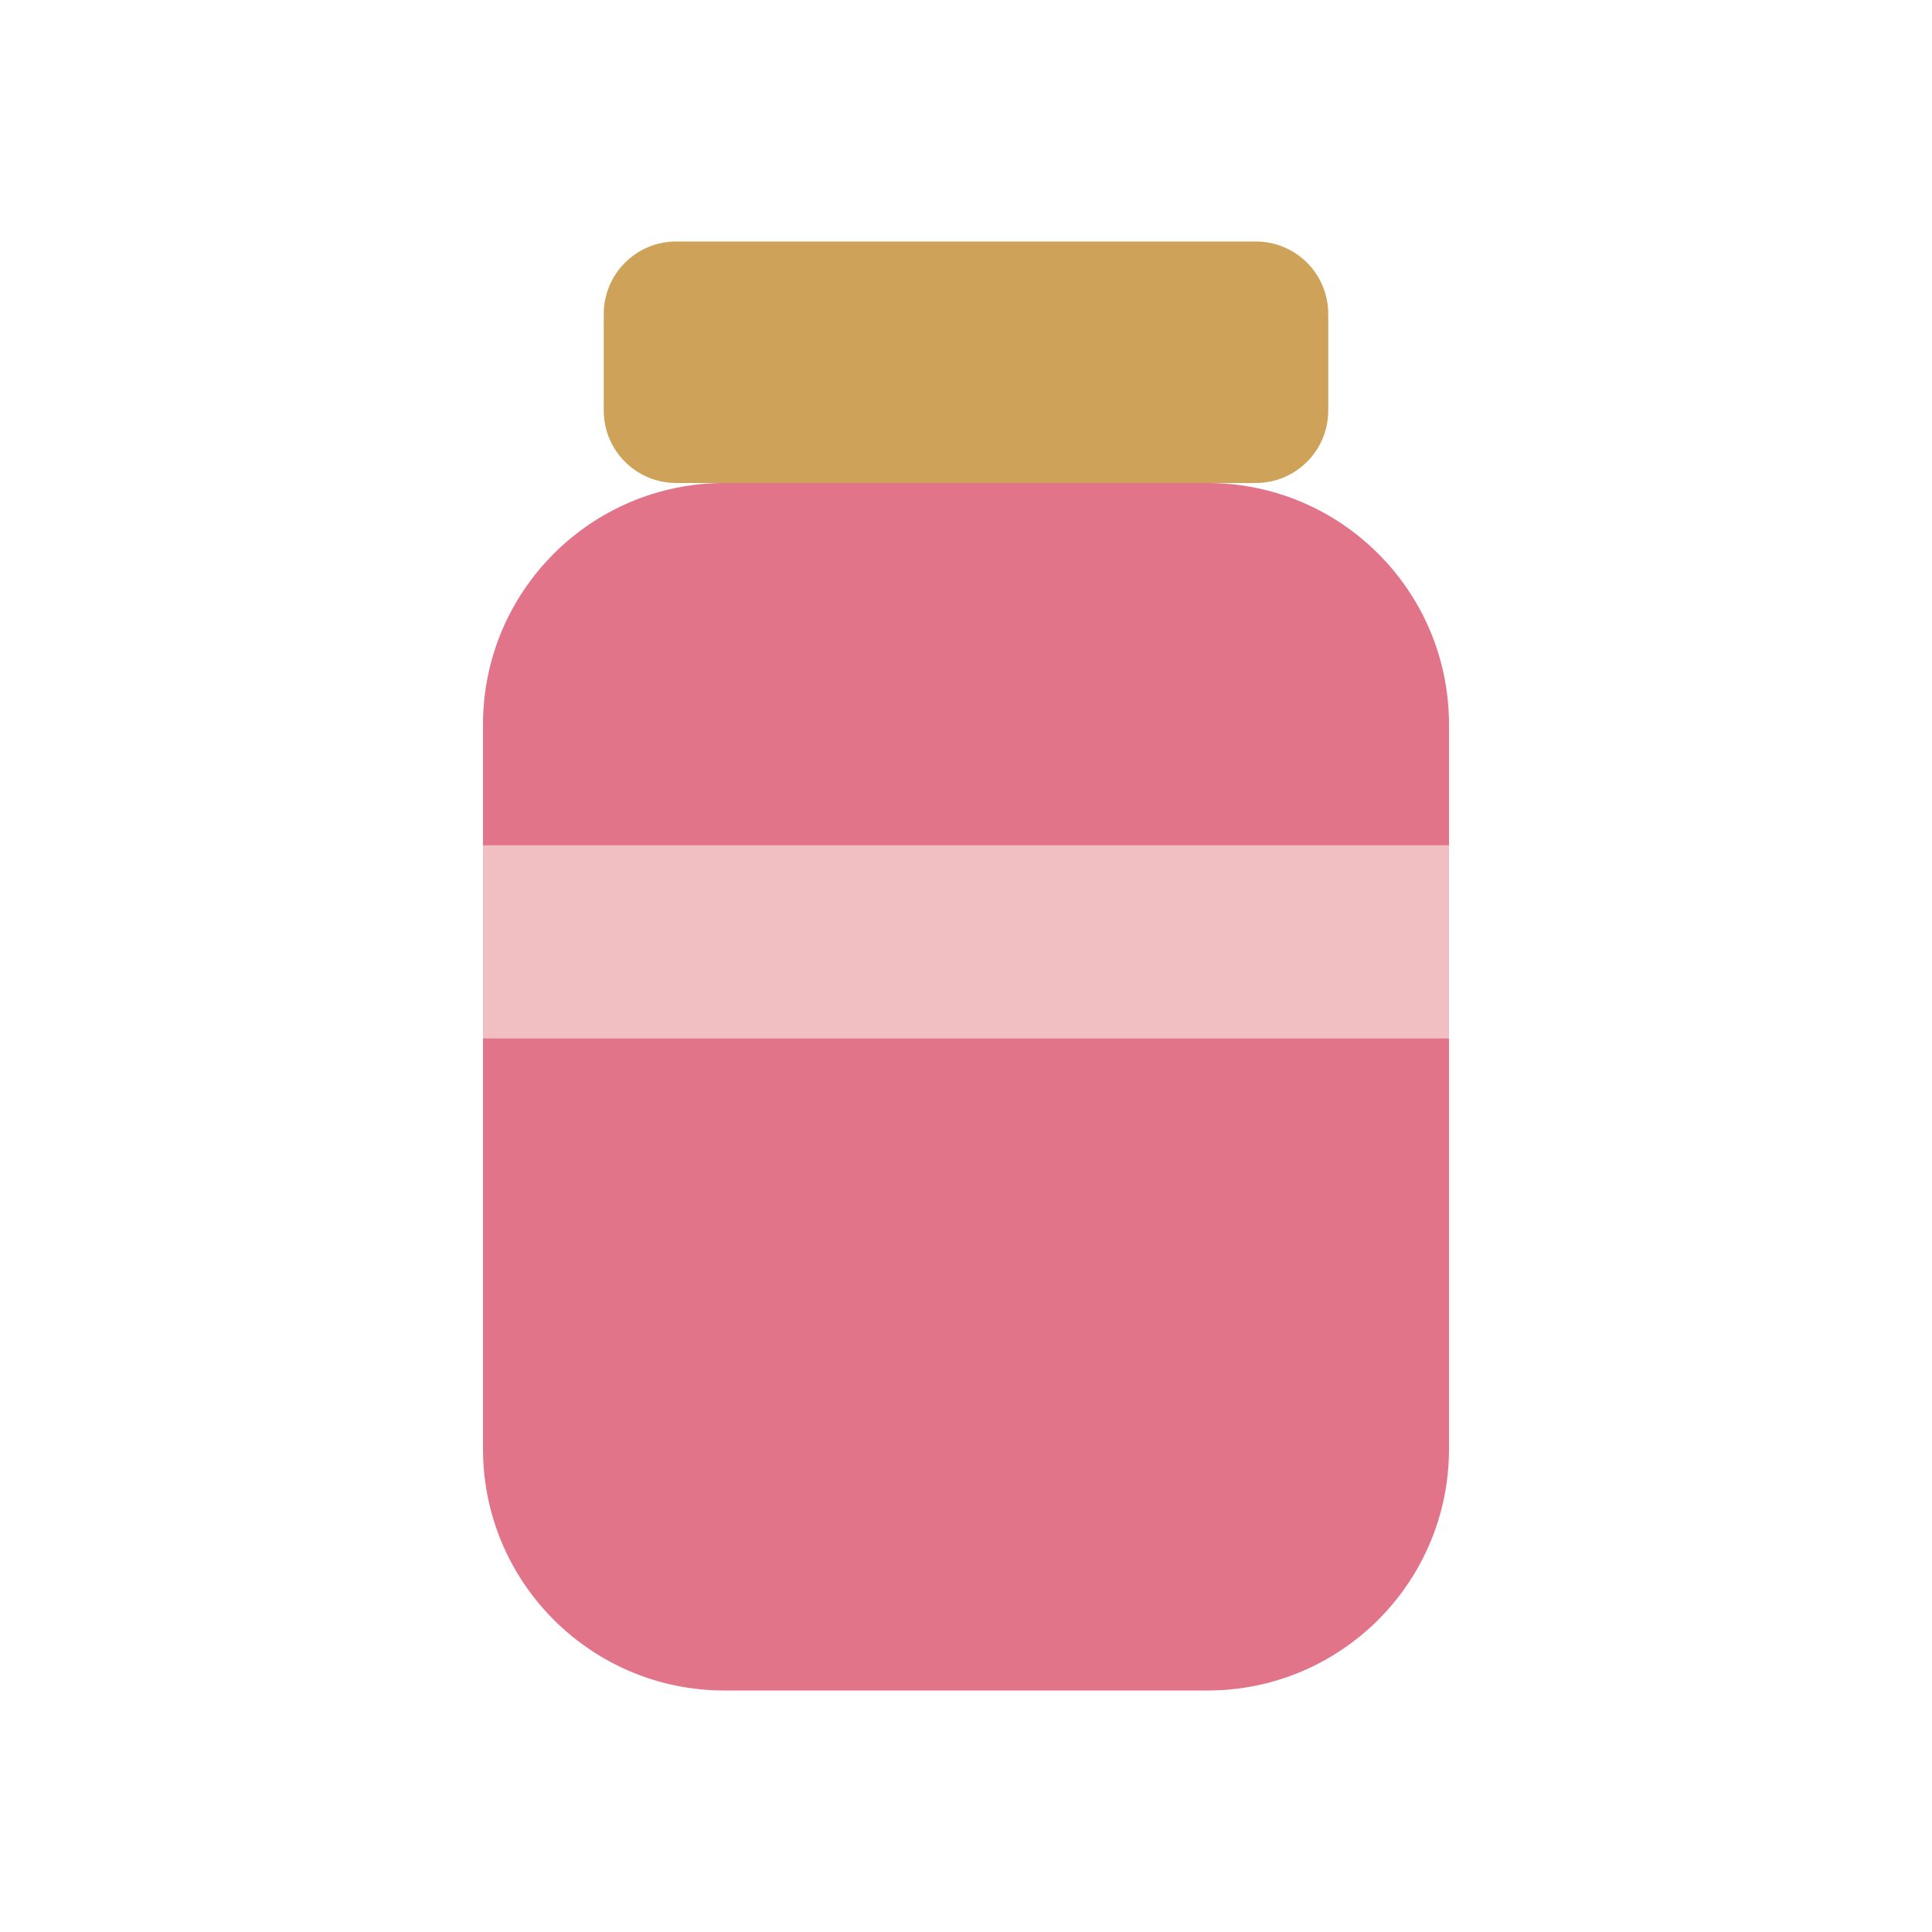
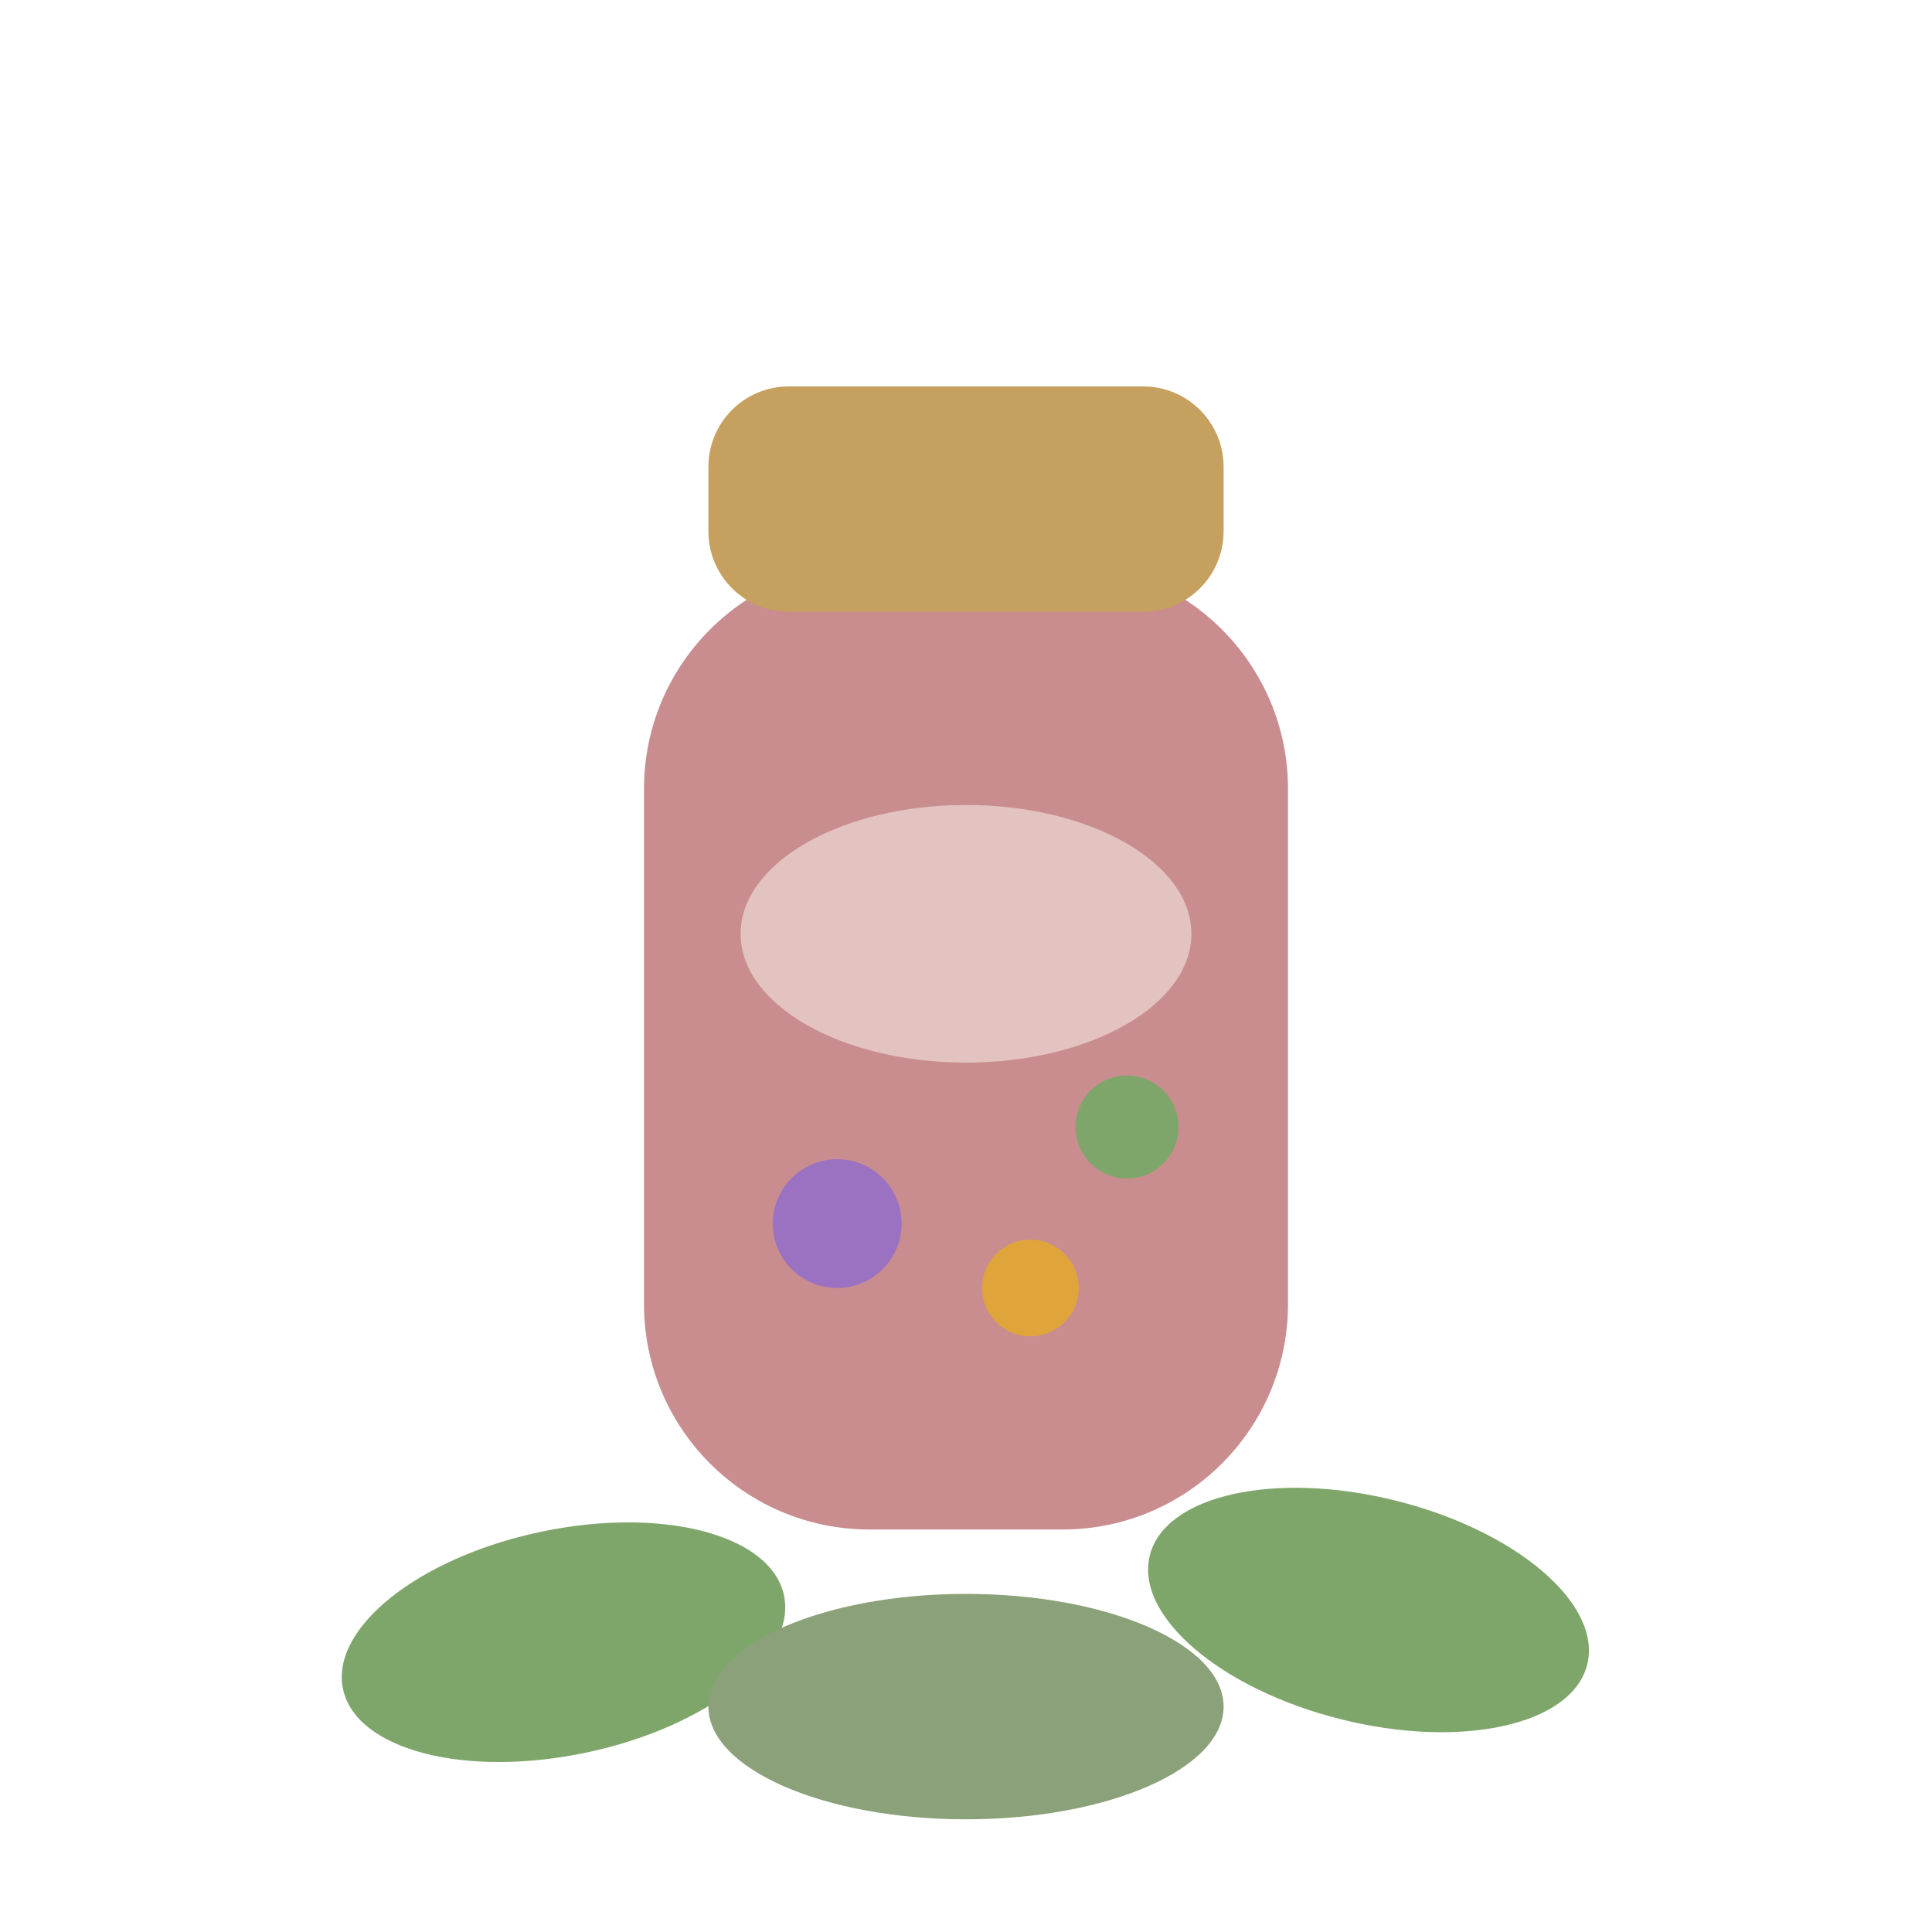
- <svg xmlns="http://www.w3.org/2000/svg" width="80" height="80" viewBox="0 0 80 80">
-   <rect x="25" y="10" width="30" height="10" rx="3" fill="#cfa25a" />
-   <rect x="20" y="20" width="40" height="50" rx="10" fill="#e2748a" />
-   <rect x="20" y="35" width="40" height="8" fill="#fbf1e6" opacity="0.6" />
+ <svg xmlns="http://www.w3.org/2000/svg" width="120" height="120" viewBox="0 0 120 120">
+   <g fill="#7fa66a">
+     <ellipse cx="35" cy="102" rx="14" ry="7" transform="rotate(-12 35 102)" />
+     <ellipse cx="85" cy="100" rx="14" ry="7" transform="rotate(14 85 100)" />
+   </g>
+   <g fill="#8ba179">
+     <ellipse cx="60" cy="106" rx="16" ry="7" />
+   </g>
+   <rect x="40" y="35" width="40" height="60" rx="14" fill="#c98d8f" />
+   <rect x="44" y="24" width="32" height="14" rx="5" fill="#c6a05e" />
+   <ellipse cx="60" cy="58" rx="14" ry="8" fill="#fdf9f0" opacity="0.5" />
+   <circle cx="52" cy="76" r="4" fill="#9b72c2" />
+   <circle cx="64" cy="80" r="3" fill="#e0a53a" />
+   <circle cx="70" cy="70" r="3.2" fill="#7fa66a" />
</svg>
